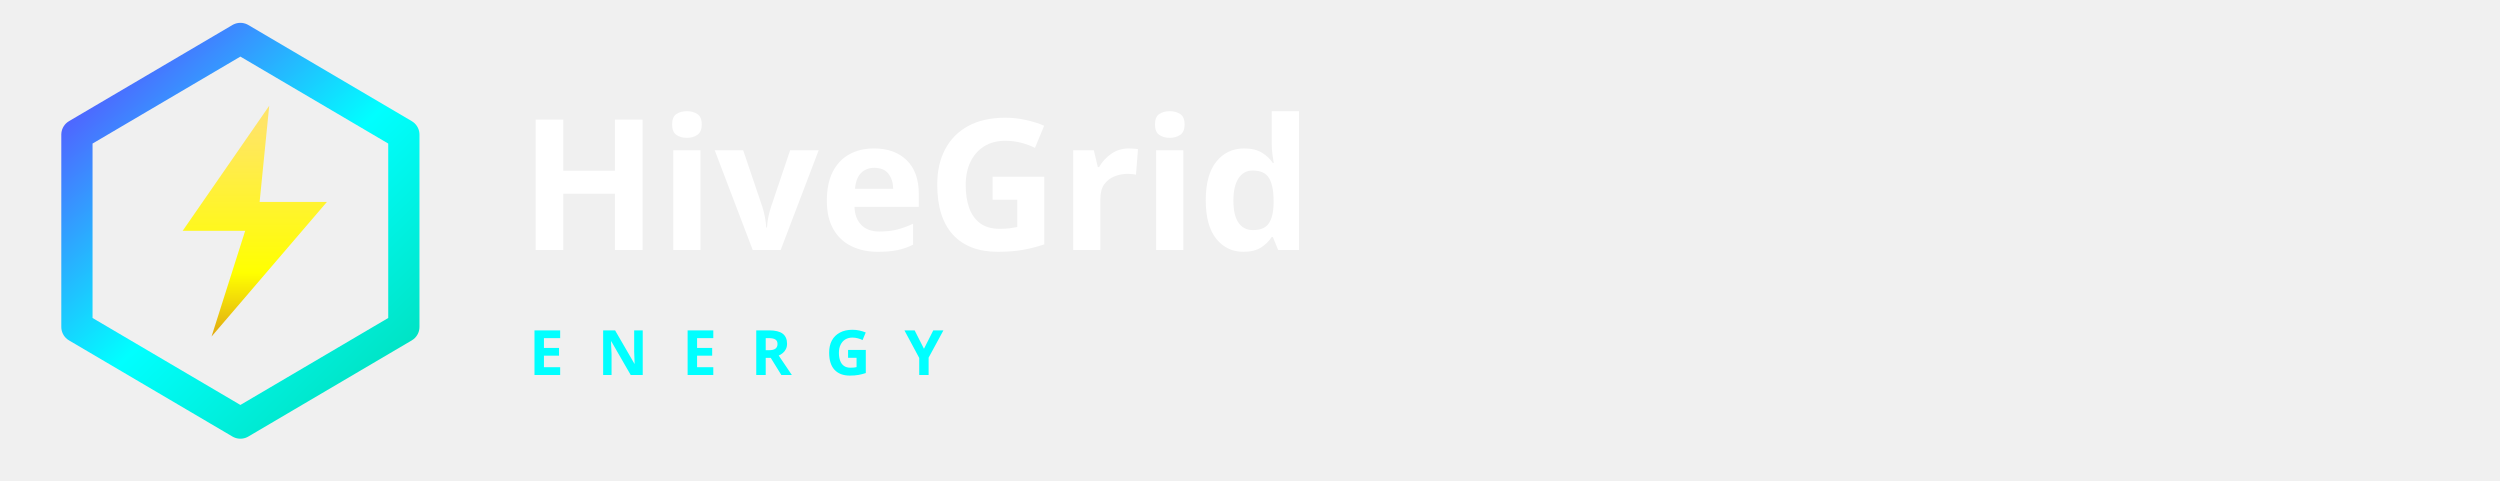
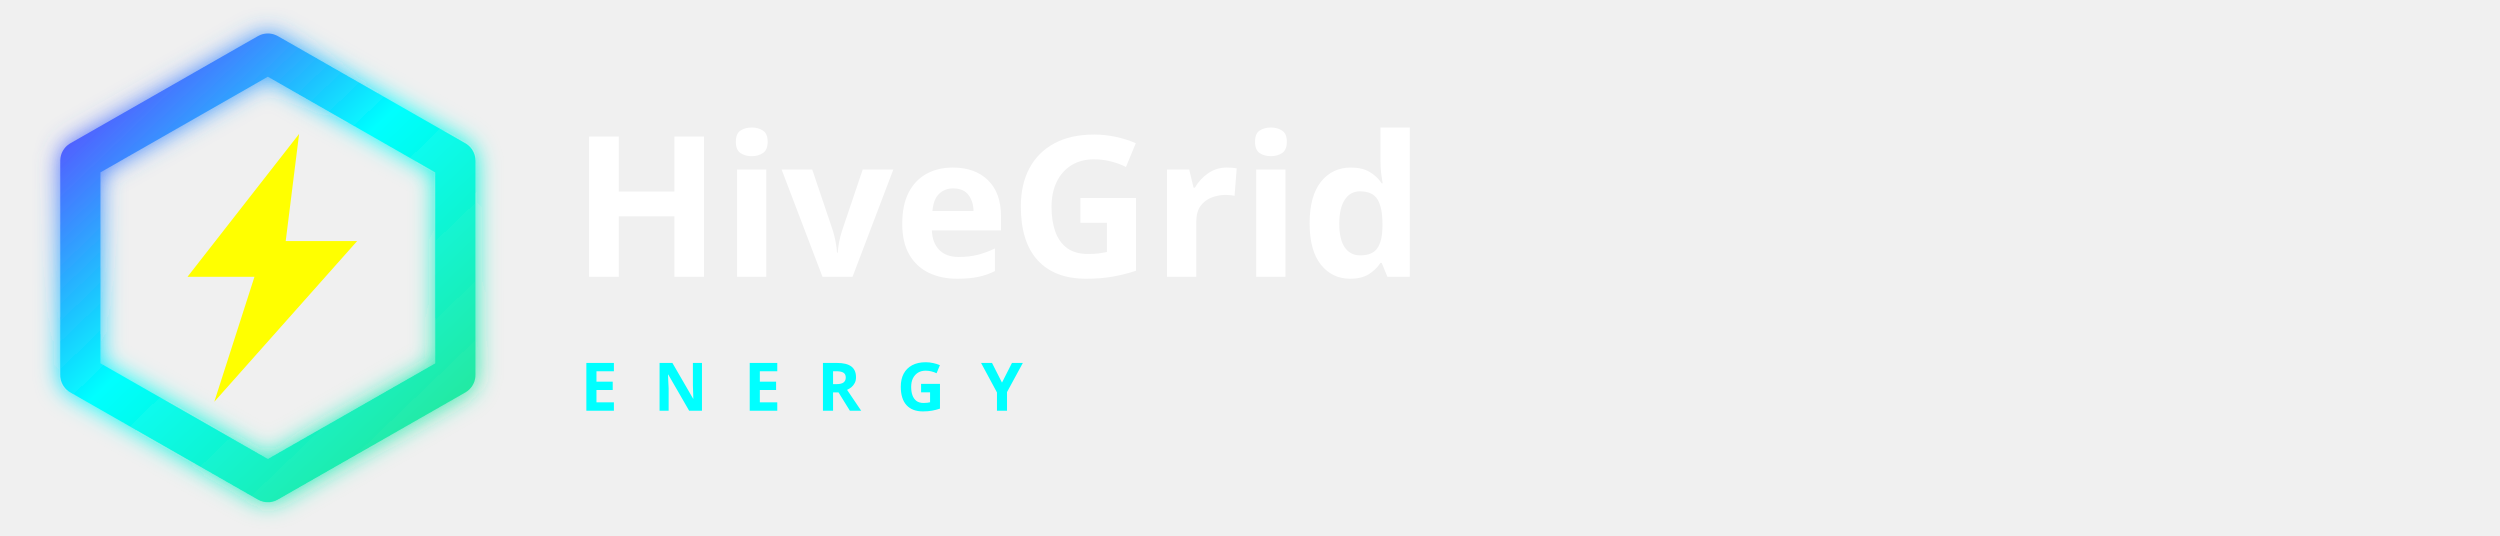
- <svg xmlns="http://www.w3.org/2000/svg" viewBox="0 0 520 100" fill="none">
+ <svg xmlns="http://www.w3.org/2000/svg" viewBox="0 0 560 120" fill="none">
  <defs>
-     <linearGradient id="hexStrokeH" x1="12" y1="10" x2="90" y2="90" gradientUnits="userSpaceOnUse">
+     <linearGradient id="hexStrokeH" x1="16" y1="12" x2="108" y2="108" gradientUnits="userSpaceOnUse">
      <stop offset="0%" stop-color="#5B4EFF" />
-       <stop offset="45%" stop-color="#00FFFF" />
-       <stop offset="100%" stop-color="#00D4A4" />
+       <stop offset="38%" stop-color="#00FFFF" />
+       <stop offset="100%" stop-color="#34E07A" />
    </linearGradient>
-     <linearGradient id="boltFillH" x1="50" y1="22" x2="50" y2="78" gradientUnits="userSpaceOnUse">
-       <stop offset="0%" stop-color="#FFE566" />
-       <stop offset="55%" stop-color="#FFFF00" />
-       <stop offset="100%" stop-color="#C45A24" />
-     </linearGradient>
+     <filter id="glowH" x="-40%" y="-40%" width="180%" height="180%">
+       <feGaussianBlur stdDeviation="2.6" result="blur" />
+       <feMerge>
+         <feMergeNode in="blur" />
+         <feMergeNode in="SourceGraphic" />
+       </feMerge>
+     </filter>
  </defs>
-   <g transform="translate(4,4)">
-     <path d="M46 4 L80 24 L80 64 L46 84 L12 64 L12 24 Z" stroke="url(#hexStrokeH)" stroke-width="6.5" stroke-linejoin="round" fill="none" />
-     <path d="M52 18 L34 44 H47 L40 66 L64 38 H50 Z" fill="url(#boltFillH)" />
+   <g transform="translate(6,6)">
+     <path d="M54 6 L96 30 L96 78 L54 102 L12 78 L12 30 Z" stroke="url(#hexStrokeH)" stroke-width="9" stroke-linejoin="round" fill="none" filter="url(#glowH)" />
+     <path d="M61 24 L36 56 H51 L42 84 L74 48 H58 Z" fill="#FFFF00" />
  </g>
-   <text x="108" y="52" font-family="Space Grotesk, system-ui, sans-serif" font-size="38" font-weight="700" fill="#FFFFFF">HiveGrid</text>
-   <text x="110" y="78" font-family="Space Grotesk, system-ui, sans-serif" font-size="13" font-weight="600" fill="#00FFFF" letter-spacing="7">ENERGY</text>
+   <text x="128" y="62" font-family="Space Grotesk, system-ui, sans-serif" font-size="44" font-weight="700" fill="#FFFFFF">HiveGrid</text>
+   <text x="130" y="92" font-family="Space Grotesk, system-ui, sans-serif" font-size="15" font-weight="600" fill="#00FFFF" letter-spacing="8">ENERGY</text>
</svg>
